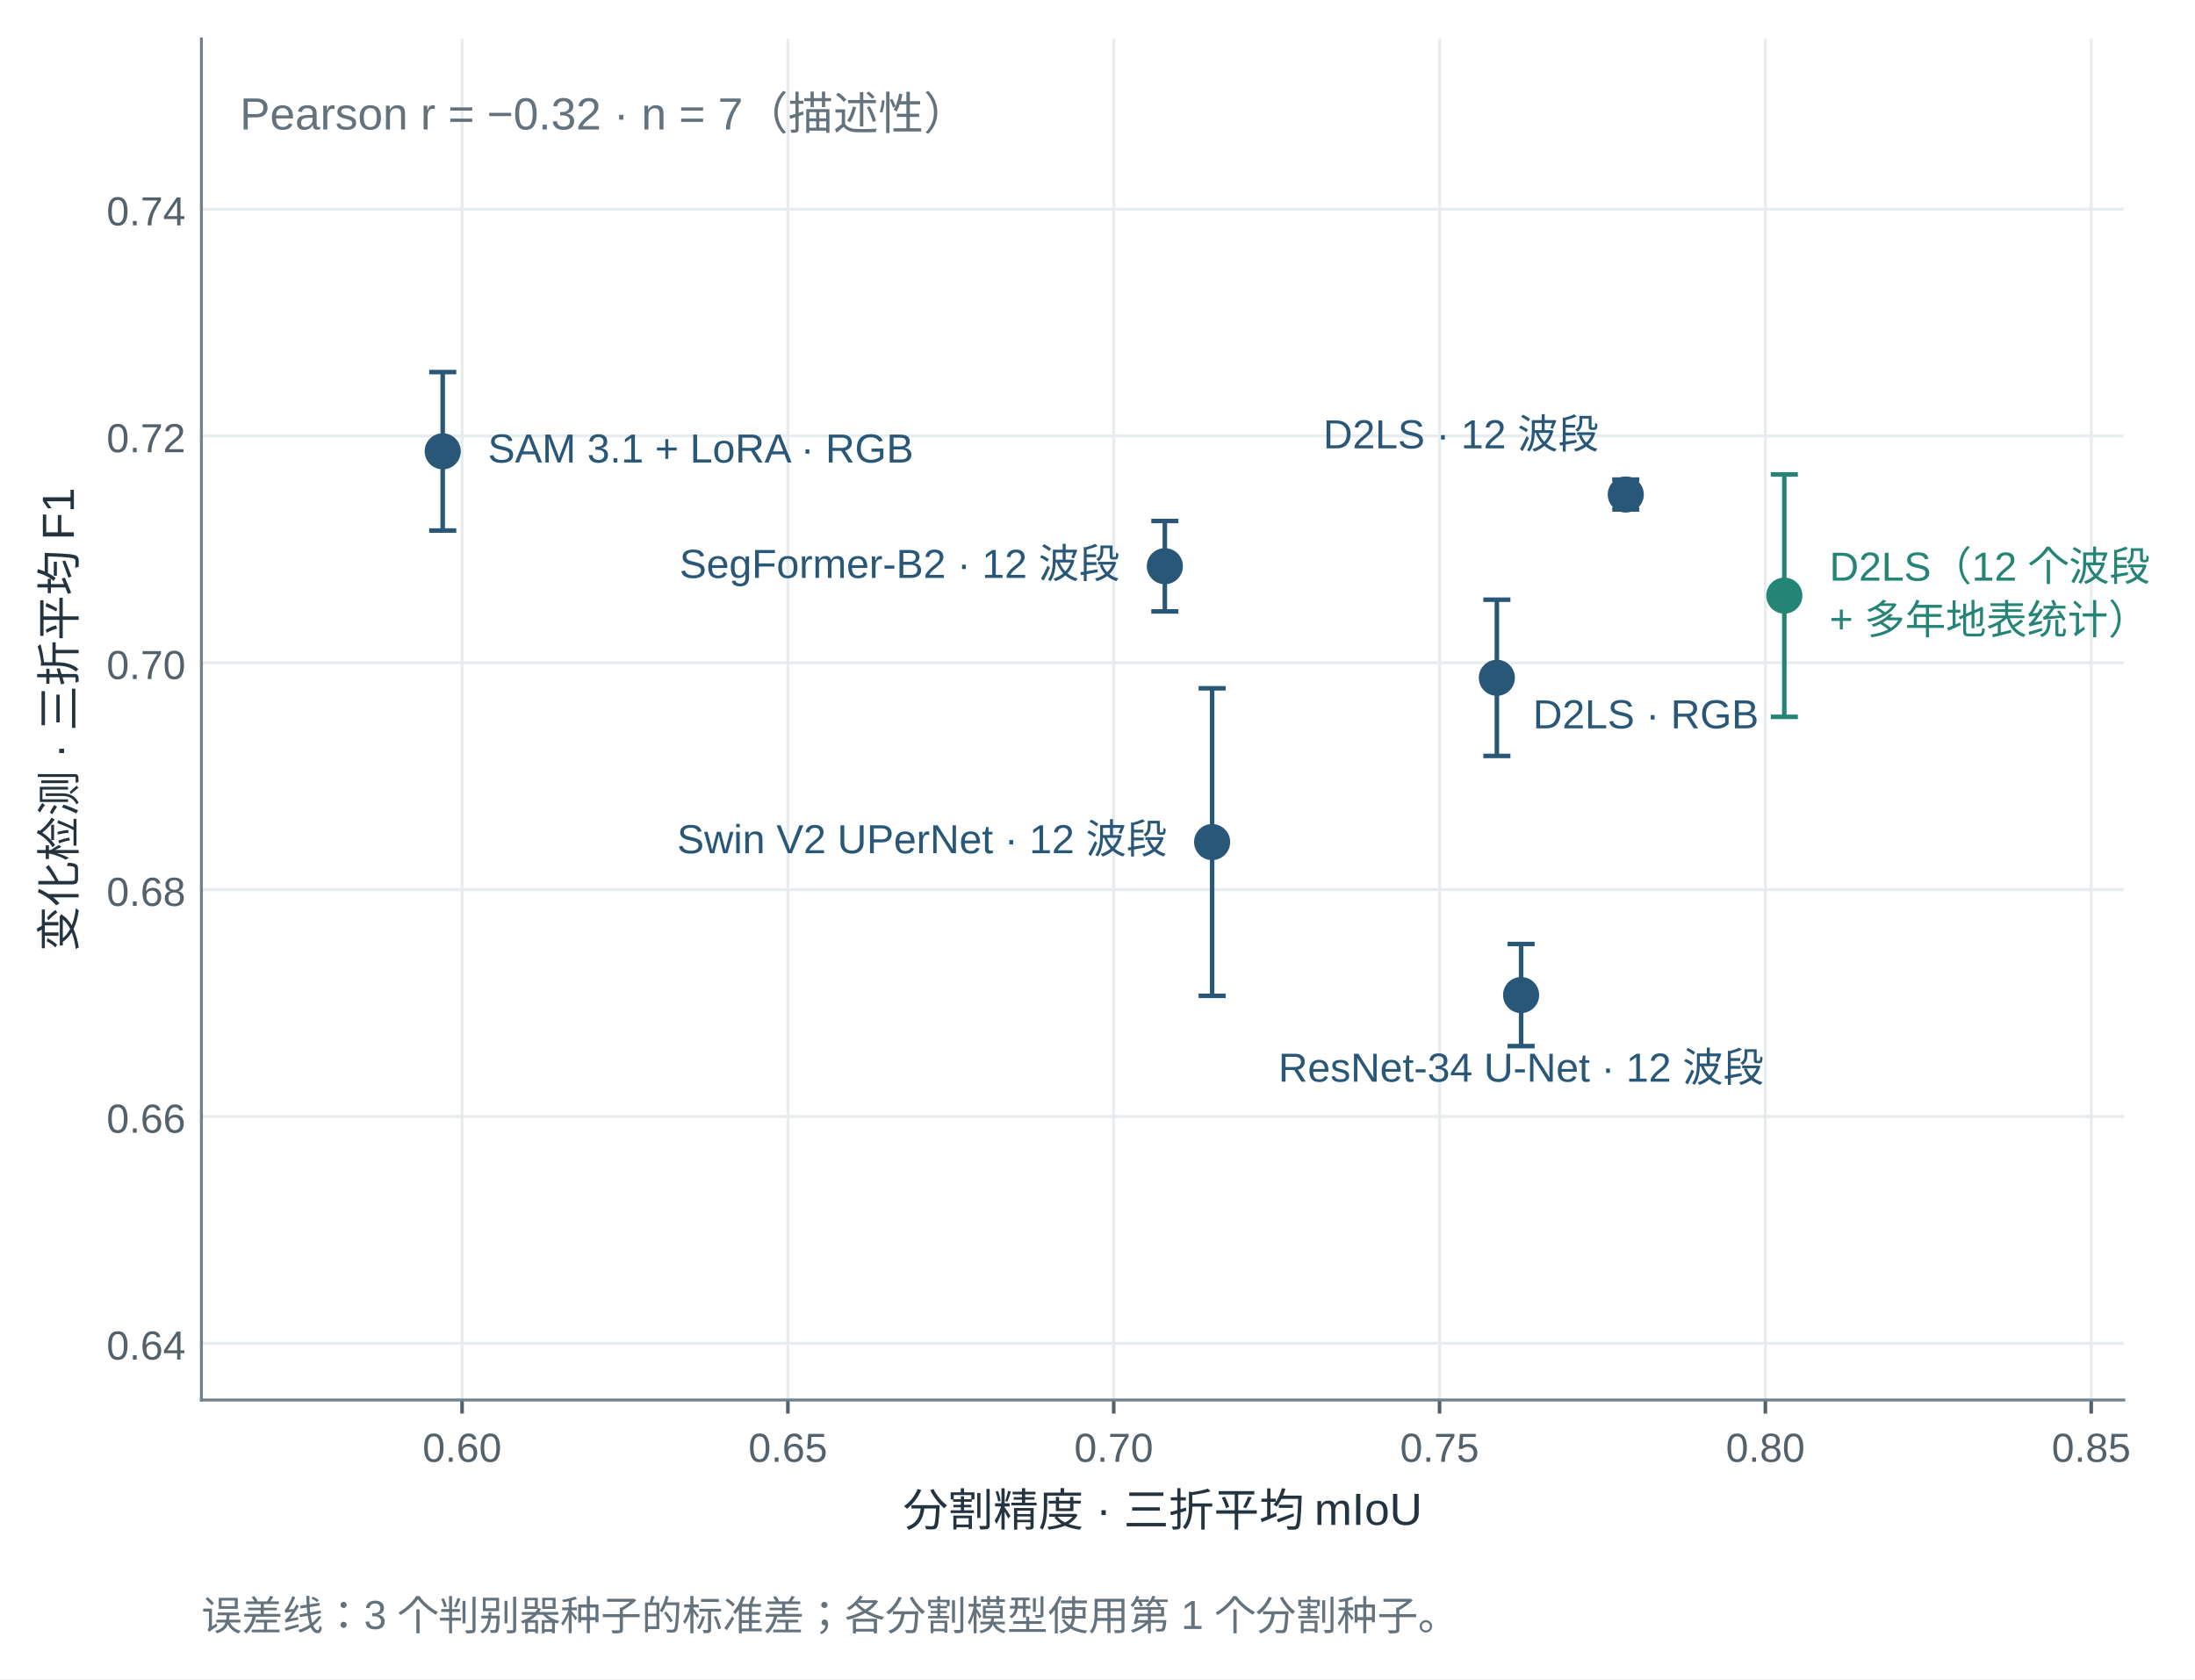
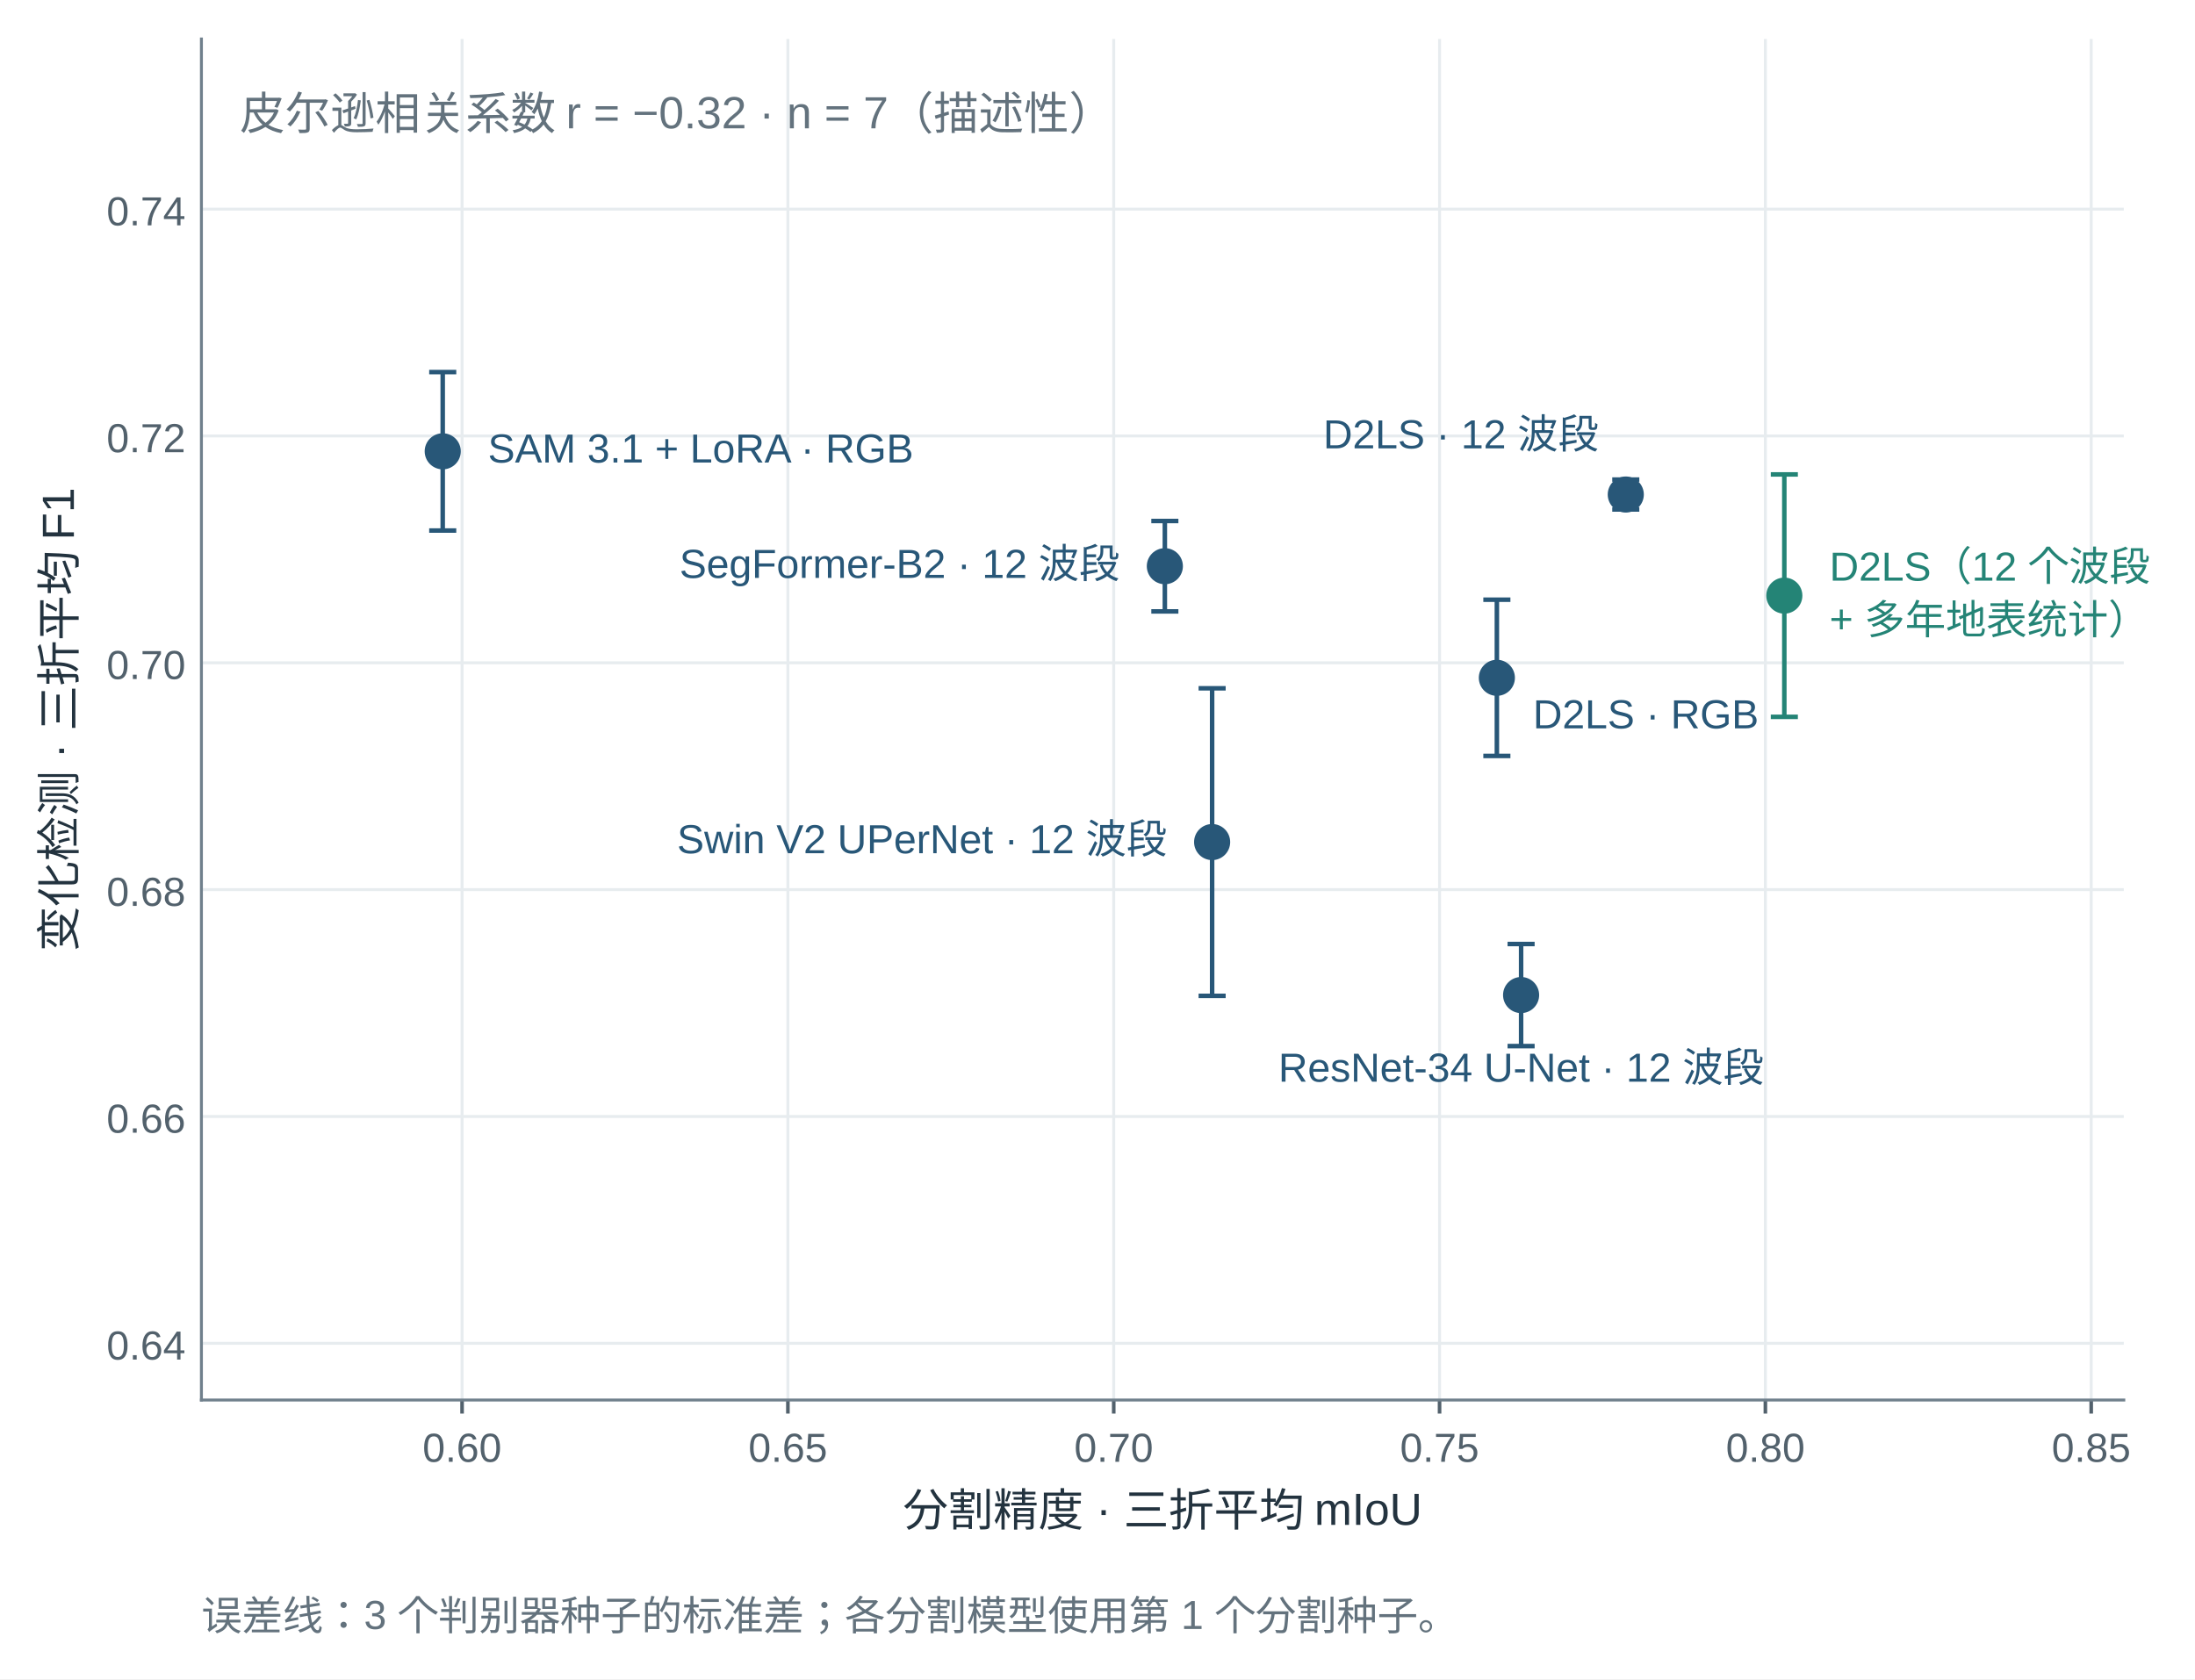
<svg xmlns="http://www.w3.org/2000/svg" xmlns:xlink="http://www.w3.org/1999/xlink" width="486.275pt" height="372.101pt" viewBox="0 0 486.275 372.101" version="1.1">
  <defs>
    <style type="text/css">*{stroke-linejoin: round; stroke-linecap: butt}</style>
  </defs>
  <g id="figure_1">
    <g id="patch_1">
      <path d="M 0 372.101  L 486.275 372.101  L 486.275 0  L 0 0  z " style="fill: #ffffff" />
    </g>
    <g id="axes_1">
      <g id="patch_2">
        <path d="M 44.62 310.248  L 470.5 310.248  L 470.5 8.64  L 44.62 8.64  z " style="fill: #ffffff" />
      </g>
      <g id="matplotlib.axis_1">
        <g id="xtick_1">
          <g id="line2d_1">
-             <path d="M 102.366 310.248  L 102.366 8.64  " clip-path="url(#p10759f5eca)" style="fill: none; stroke: #e7ecef; stroke-width: 0.65; stroke-linecap: round" />
+             <path d="M 102.366 310.248  L 102.366 8.64  " clip-path="url(#p572a393520)" style="fill: none; stroke: #e7ecef; stroke-width: 0.65; stroke-linecap: round" />
          </g>
          <g id="line2d_2">
            <defs>
-               <path id="m4d2b822497" d="M 0 0  L 0 3  " style="stroke: #52616c; stroke-width: 0.8" />
+               <path id="md0959765e5" d="M 0 0  L 0 3  " style="stroke: #52616c; stroke-width: 0.8" />
            </defs>
            <g>
-               <use xlink:href="#m4d2b822497" x="102.366" y="310.248" style="fill: #52616c; stroke: #52616c; stroke-width: 0.8" />
+               <use xlink:href="#md0959765e5" x="102.366" y="310.248" style="fill: #52616c; stroke: #52616c; stroke-width: 0.8" />
            </g>
          </g>
          <g id="text_1">
            <text style="font-size: 9px; font-family: 'Microsoft YaHei', 'Arial', 'DejaVu Sans', sans-serif; text-anchor: middle; fill: #52616c" x="102.366" y="323.942" transform="rotate(-0 102.3661 323.9424)">0.60</text>
          </g>
        </g>
        <g id="xtick_2">
          <g id="line2d_3">
-             <path d="M 174.549 310.248  L 174.549 8.64  " clip-path="url(#p10759f5eca)" style="fill: none; stroke: #e7ecef; stroke-width: 0.65; stroke-linecap: round" />
+             <path d="M 174.549 310.248  L 174.549 8.64  " clip-path="url(#p572a393520)" style="fill: none; stroke: #e7ecef; stroke-width: 0.65; stroke-linecap: round" />
          </g>
          <g id="line2d_4">
            <g>
-               <use xlink:href="#m4d2b822497" x="174.549" y="310.248" style="fill: #52616c; stroke: #52616c; stroke-width: 0.8" />
+               <use xlink:href="#md0959765e5" x="174.549" y="310.248" style="fill: #52616c; stroke: #52616c; stroke-width: 0.8" />
            </g>
          </g>
          <g id="text_2">
            <text style="font-size: 9px; font-family: 'Microsoft YaHei', 'Arial', 'DejaVu Sans', sans-serif; text-anchor: middle; fill: #52616c" x="174.549" y="323.942" transform="rotate(-0 174.5492 323.9424)">0.65</text>
          </g>
        </g>
        <g id="xtick_3">
          <g id="line2d_5">
-             <path d="M 246.732 310.248  L 246.732 8.64  " clip-path="url(#p10759f5eca)" style="fill: none; stroke: #e7ecef; stroke-width: 0.65; stroke-linecap: round" />
+             <path d="M 246.732 310.248  L 246.732 8.64  " clip-path="url(#p572a393520)" style="fill: none; stroke: #e7ecef; stroke-width: 0.65; stroke-linecap: round" />
          </g>
          <g id="line2d_6">
            <g>
-               <use xlink:href="#m4d2b822497" x="246.732" y="310.248" style="fill: #52616c; stroke: #52616c; stroke-width: 0.8" />
+               <use xlink:href="#md0959765e5" x="246.732" y="310.248" style="fill: #52616c; stroke: #52616c; stroke-width: 0.8" />
            </g>
          </g>
          <g id="text_3">
            <text style="font-size: 9px; font-family: 'Microsoft YaHei', 'Arial', 'DejaVu Sans', sans-serif; text-anchor: middle; fill: #52616c" x="246.732" y="323.942" transform="rotate(-0 246.7322 323.9424)">0.70</text>
          </g>
        </g>
        <g id="xtick_4">
          <g id="line2d_7">
-             <path d="M 318.915 310.248  L 318.915 8.64  " clip-path="url(#p10759f5eca)" style="fill: none; stroke: #e7ecef; stroke-width: 0.65; stroke-linecap: round" />
+             <path d="M 318.915 310.248  L 318.915 8.64  " clip-path="url(#p572a393520)" style="fill: none; stroke: #e7ecef; stroke-width: 0.65; stroke-linecap: round" />
          </g>
          <g id="line2d_8">
            <g>
-               <use xlink:href="#m4d2b822497" x="318.915" y="310.248" style="fill: #52616c; stroke: #52616c; stroke-width: 0.8" />
+               <use xlink:href="#md0959765e5" x="318.915" y="310.248" style="fill: #52616c; stroke: #52616c; stroke-width: 0.8" />
            </g>
          </g>
          <g id="text_4">
            <text style="font-size: 9px; font-family: 'Microsoft YaHei', 'Arial', 'DejaVu Sans', sans-serif; text-anchor: middle; fill: #52616c" x="318.915" y="323.942" transform="rotate(-0 318.9153 323.9424)">0.75</text>
          </g>
        </g>
        <g id="xtick_5">
          <g id="line2d_9">
-             <path d="M 391.098 310.248  L 391.098 8.64  " clip-path="url(#p10759f5eca)" style="fill: none; stroke: #e7ecef; stroke-width: 0.65; stroke-linecap: round" />
+             <path d="M 391.098 310.248  L 391.098 8.64  " clip-path="url(#p572a393520)" style="fill: none; stroke: #e7ecef; stroke-width: 0.65; stroke-linecap: round" />
          </g>
          <g id="line2d_10">
            <g>
-               <use xlink:href="#m4d2b822497" x="391.098" y="310.248" style="fill: #52616c; stroke: #52616c; stroke-width: 0.8" />
+               <use xlink:href="#md0959765e5" x="391.098" y="310.248" style="fill: #52616c; stroke: #52616c; stroke-width: 0.8" />
            </g>
          </g>
          <g id="text_5">
            <text style="font-size: 9px; font-family: 'Microsoft YaHei', 'Arial', 'DejaVu Sans', sans-serif; text-anchor: middle; fill: #52616c" x="391.098" y="323.942" transform="rotate(-0 391.0983 323.9424)">0.80</text>
          </g>
        </g>
        <g id="xtick_6">
          <g id="line2d_11">
-             <path d="M 463.281 310.248  L 463.281 8.64  " clip-path="url(#p10759f5eca)" style="fill: none; stroke: #e7ecef; stroke-width: 0.65; stroke-linecap: round" />
+             <path d="M 463.281 310.248  L 463.281 8.64  " clip-path="url(#p572a393520)" style="fill: none; stroke: #e7ecef; stroke-width: 0.65; stroke-linecap: round" />
          </g>
          <g id="line2d_12">
            <g>
-               <use xlink:href="#m4d2b822497" x="463.281" y="310.248" style="fill: #52616c; stroke: #52616c; stroke-width: 0.8" />
+               <use xlink:href="#md0959765e5" x="463.281" y="310.248" style="fill: #52616c; stroke: #52616c; stroke-width: 0.8" />
            </g>
          </g>
          <g id="text_6">
            <text style="font-size: 9px; font-family: 'Microsoft YaHei', 'Arial', 'DejaVu Sans', sans-serif; text-anchor: middle; fill: #52616c" x="463.281" y="323.942" transform="rotate(-0 463.2814 323.9424)">0.85</text>
          </g>
        </g>
        <g id="text_7">
          <text style="font-size: 10px; font-family: 'Microsoft YaHei', 'Arial', 'DejaVu Sans', sans-serif; text-anchor: middle; fill: #23333f" x="257.56" y="338.173" transform="rotate(-0 257.5597 338.1735)">分割精度 · 三折平均 mIoU</text>
        </g>
      </g>
      <g id="matplotlib.axis_2">
        <g id="ytick_1">
          <g id="line2d_13">
-             <path d="M 44.62 297.681  L 470.5 297.681  " clip-path="url(#p10759f5eca)" style="fill: none; stroke: #e7ecef; stroke-width: 0.65; stroke-linecap: round" />
+             <path d="M 44.62 297.681  L 470.5 297.681  " clip-path="url(#p572a393520)" style="fill: none; stroke: #e7ecef; stroke-width: 0.65; stroke-linecap: round" />
          </g>
          <g id="line2d_14" />
          <g id="text_8">
            <text style="font-size: 9px; font-family: 'Microsoft YaHei', 'Arial', 'DejaVu Sans', sans-serif; text-anchor: end; fill: #52616c" x="41.12" y="301.278" transform="rotate(-0 41.11969 301.2782)">0.64</text>
          </g>
        </g>
        <g id="ytick_2">
          <g id="line2d_15">
-             <path d="M 44.62 247.413  L 470.5 247.413  " clip-path="url(#p10759f5eca)" style="fill: none; stroke: #e7ecef; stroke-width: 0.65; stroke-linecap: round" />
+             <path d="M 44.62 247.413  L 470.5 247.413  " clip-path="url(#p572a393520)" style="fill: none; stroke: #e7ecef; stroke-width: 0.65; stroke-linecap: round" />
          </g>
          <g id="line2d_16" />
          <g id="text_9">
            <text style="font-size: 9px; font-family: 'Microsoft YaHei', 'Arial', 'DejaVu Sans', sans-serif; text-anchor: end; fill: #52616c" x="41.12" y="251.01" transform="rotate(-0 41.11969 251.0102)">0.66</text>
          </g>
        </g>
        <g id="ytick_3">
          <g id="line2d_17">
-             <path d="M 44.62 197.145  L 470.5 197.145  " clip-path="url(#p10759f5eca)" style="fill: none; stroke: #e7ecef; stroke-width: 0.65; stroke-linecap: round" />
+             <path d="M 44.62 197.145  L 470.5 197.145  " clip-path="url(#p572a393520)" style="fill: none; stroke: #e7ecef; stroke-width: 0.65; stroke-linecap: round" />
          </g>
          <g id="line2d_18" />
          <g id="text_10">
            <text style="font-size: 9px; font-family: 'Microsoft YaHei', 'Arial', 'DejaVu Sans', sans-serif; text-anchor: end; fill: #52616c" x="41.12" y="200.742" transform="rotate(-0 41.11969 200.7422)">0.68</text>
          </g>
        </g>
        <g id="ytick_4">
          <g id="line2d_19">
-             <path d="M 44.62 146.877  L 470.5 146.877  " clip-path="url(#p10759f5eca)" style="fill: none; stroke: #e7ecef; stroke-width: 0.65; stroke-linecap: round" />
+             <path d="M 44.62 146.877  L 470.5 146.877  " clip-path="url(#p572a393520)" style="fill: none; stroke: #e7ecef; stroke-width: 0.65; stroke-linecap: round" />
          </g>
          <g id="line2d_20" />
          <g id="text_11">
            <text style="font-size: 9px; font-family: 'Microsoft YaHei', 'Arial', 'DejaVu Sans', sans-serif; text-anchor: end; fill: #52616c" x="41.12" y="150.474" transform="rotate(-0 41.11969 150.4742)">0.70</text>
          </g>
        </g>
        <g id="ytick_5">
          <g id="line2d_21">
-             <path d="M 44.62 96.609  L 470.5 96.609  " clip-path="url(#p10759f5eca)" style="fill: none; stroke: #e7ecef; stroke-width: 0.65; stroke-linecap: round" />
+             <path d="M 44.62 96.609  L 470.5 96.609  " clip-path="url(#p572a393520)" style="fill: none; stroke: #e7ecef; stroke-width: 0.65; stroke-linecap: round" />
          </g>
          <g id="line2d_22" />
          <g id="text_12">
            <text style="font-size: 9px; font-family: 'Microsoft YaHei', 'Arial', 'DejaVu Sans', sans-serif; text-anchor: end; fill: #52616c" x="41.12" y="100.206" transform="rotate(-0 41.11969 100.2062)">0.72</text>
          </g>
        </g>
        <g id="ytick_6">
          <g id="line2d_23">
-             <path d="M 44.62 46.341  L 470.5 46.341  " clip-path="url(#p10759f5eca)" style="fill: none; stroke: #e7ecef; stroke-width: 0.65; stroke-linecap: round" />
+             <path d="M 44.62 46.341  L 470.5 46.341  " clip-path="url(#p572a393520)" style="fill: none; stroke: #e7ecef; stroke-width: 0.65; stroke-linecap: round" />
          </g>
          <g id="line2d_24" />
          <g id="text_13">
            <text style="font-size: 9px; font-family: 'Microsoft YaHei', 'Arial', 'DejaVu Sans', sans-serif; text-anchor: end; fill: #52616c" x="41.12" y="49.938" transform="rotate(-0 41.11969 49.93819)">0.74</text>
          </g>
        </g>
        <g id="text_14">
          <text style="font-size: 10px; font-family: 'Microsoft YaHei', 'Arial', 'DejaVu Sans', sans-serif; text-anchor: middle; fill: #23333f" x="16.634" y="159.444" transform="rotate(-90 16.63375 159.444)">变化检测 · 三折平均 F1</text>
        </g>
      </g>
      <g id="patch_3">
        <path d="M 44.62 310.248  L 44.62 8.64  " style="fill: none; stroke: #70808c; stroke-width: 0.65; stroke-linejoin: miter; stroke-linecap: square" />
      </g>
      <g id="patch_4">
        <path d="M 44.62 310.248  L 470.5 310.248  " style="fill: none; stroke: #70808c; stroke-width: 0.65; stroke-linejoin: miter; stroke-linecap: square" />
      </g>
      <g id="text_15">
        <text style="font-size: 9px; font-family: 'Microsoft YaHei', 'Arial', 'DejaVu Sans', sans-serif; fill: #248476" transform="translate(405.2959 128.6759)">D2LS（12 个波段</text>
        <text style="font-size: 9px; font-family: 'Microsoft YaHei', 'Arial', 'DejaVu Sans', sans-serif; fill: #248476" transform="translate(405.2959 140.266)">+ 多年地表统计）</text>
      </g>
      <g id="text_16">
        <text style="font-size: 9px; font-family: 'Microsoft YaHei', 'Arial', 'DejaVu Sans', sans-serif; text-anchor: end; fill: #285778" x="354.171" y="99.349" transform="rotate(-0 354.1714 99.34932)">D2LS · 12 波段</text>
      </g>
      <g id="text_17">
        <text style="font-size: 9px; font-family: 'Microsoft YaHei', 'Arial', 'DejaVu Sans', sans-serif; text-anchor: start; fill: #285778" x="339.611" y="161.398" transform="rotate(-0 339.6111 161.3978)">D2LS · RGB</text>
      </g>
      <g id="text_18">
        <text style="font-size: 9px; font-family: 'Microsoft YaHei', 'Arial', 'DejaVu Sans', sans-serif; text-anchor: middle; fill: #285778" x="336.981" y="239.699" transform="rotate(-0 336.9811 239.6993)">ResNet-34 U-Net · 12 波段</text>
      </g>
      <g id="text_19">
        <text style="font-size: 9px; font-family: 'Microsoft YaHei', 'Arial', 'DejaVu Sans', sans-serif; text-anchor: end; fill: #285778" x="258.532" y="189.083" transform="rotate(-0 258.5321 189.0832)">Swin V2 UPerNet · 12 波段</text>
      </g>
      <g id="text_20">
        <text style="font-size: 9px; font-family: 'Microsoft YaHei', 'Arial', 'DejaVu Sans', sans-serif; text-anchor: start; fill: #285778" x="108.081" y="102.49" transform="rotate(-0 108.0808 102.4905)">SAM 3.1 + LoRA · RGB</text>
      </g>
      <g id="text_21">
        <text style="font-size: 9px; font-family: 'Microsoft YaHei', 'Arial', 'DejaVu Sans', sans-serif; text-anchor: end; fill: #285778" x="248.058" y="128.062" transform="rotate(-0 248.0577 128.0619)">SegFormer-B2 · 12 波段</text>
      </g>
      <g id="text_22">
-         <text style="font-size: 10px; font-family: 'Microsoft YaHei', 'Arial', 'DejaVu Sans', sans-serif; text-anchor: start; fill: #63727d" x="53.137" y="28.698" transform="rotate(-0 53.13729 28.69807)">Pearson r = −0.32  ·  n = 7（描述性）</text>
+         <text style="font-size: 10px; font-family: 'Microsoft YaHei', 'Arial', 'DejaVu Sans', sans-serif; text-anchor: start; fill: #63727d" x="53.137" y="28.698" transform="rotate(-0 53.13729 28.69807)">皮尔逊相关系数 r = −0.32  ·  n = 7（描述性）</text>
      </g>
      <g id="LineCollection_1">
-         <path d="M 395.296 158.856  L 395.296 105.129  " clip-path="url(#p10759f5eca)" style="fill: none; stroke: #248476" />
+         <path d="M 395.296 158.856  L 395.296 105.129  " clip-path="url(#p572a393520)" style="fill: none; stroke: #248476" />
      </g>
      <g id="line2d_25">
        <defs>
-           <path id="m726a6f868c" d="M 3 0  L -3 -0  " style="stroke: #248476" />
+           <path id="me3870bfffa" d="M 3 0  L -3 -0  " style="stroke: #248476" />
        </defs>
-         <g clip-path="url(#p10759f5eca)">
-           <use xlink:href="#m726a6f868c" x="395.296" y="158.856" style="fill: #248476; stroke: #248476" />
+         <g clip-path="url(#p572a393520)">
+           <use xlink:href="#me3870bfffa" x="395.296" y="158.856" style="fill: #248476; stroke: #248476" />
        </g>
      </g>
      <g id="line2d_26">
-         <g clip-path="url(#p10759f5eca)">
-           <use xlink:href="#m726a6f868c" x="395.296" y="105.129" style="fill: #248476; stroke: #248476" />
+         <g clip-path="url(#p572a393520)">
+           <use xlink:href="#me3870bfffa" x="395.296" y="105.129" style="fill: #248476; stroke: #248476" />
        </g>
      </g>
      <g id="LineCollection_2">
-         <path d="M 360.171 112.901  L 360.171 106.273  " clip-path="url(#p10759f5eca)" style="fill: none; stroke: #285778" />
+         <path d="M 360.171 112.901  L 360.171 106.273  " clip-path="url(#p572a393520)" style="fill: none; stroke: #285778" />
      </g>
      <g id="line2d_27">
        <defs>
-           <path id="m72ee0e5cb6" d="M 3 0  L -3 -0  " style="stroke: #285778" />
+           <path id="m8179ccdb66" d="M 3 0  L -3 -0  " style="stroke: #285778" />
        </defs>
-         <g clip-path="url(#p10759f5eca)">
-           <use xlink:href="#m72ee0e5cb6" x="360.171" y="112.901" style="fill: #285778; stroke: #285778" />
+         <g clip-path="url(#p572a393520)">
+           <use xlink:href="#m8179ccdb66" x="360.171" y="112.901" style="fill: #285778; stroke: #285778" />
        </g>
      </g>
      <g id="line2d_28">
-         <g clip-path="url(#p10759f5eca)">
-           <use xlink:href="#m72ee0e5cb6" x="360.171" y="106.273" style="fill: #285778; stroke: #285778" />
+         <g clip-path="url(#p572a393520)">
+           <use xlink:href="#m8179ccdb66" x="360.171" y="106.273" style="fill: #285778; stroke: #285778" />
        </g>
      </g>
      <g id="LineCollection_3">
-         <path d="M 331.611 167.516  L 331.611 132.891  " clip-path="url(#p10759f5eca)" style="fill: none; stroke: #285778" />
+         <path d="M 331.611 167.516  L 331.611 132.891  " clip-path="url(#p572a393520)" style="fill: none; stroke: #285778" />
      </g>
      <g id="line2d_29">
-         <g clip-path="url(#p10759f5eca)">
-           <use xlink:href="#m72ee0e5cb6" x="331.611" y="167.516" style="fill: #285778; stroke: #285778" />
+         <g clip-path="url(#p572a393520)">
+           <use xlink:href="#m8179ccdb66" x="331.611" y="167.516" style="fill: #285778; stroke: #285778" />
        </g>
      </g>
      <g id="line2d_30">
-         <g clip-path="url(#p10759f5eca)">
-           <use xlink:href="#m72ee0e5cb6" x="331.611" y="132.891" style="fill: #285778; stroke: #285778" />
+         <g clip-path="url(#p572a393520)">
+           <use xlink:href="#m8179ccdb66" x="331.611" y="132.891" style="fill: #285778; stroke: #285778" />
        </g>
      </g>
      <g id="LineCollection_4">
-         <path d="M 336.981 231.817  L 336.981 209.193  " clip-path="url(#p10759f5eca)" style="fill: none; stroke: #285778" />
+         <path d="M 336.981 231.817  L 336.981 209.193  " clip-path="url(#p572a393520)" style="fill: none; stroke: #285778" />
      </g>
      <g id="line2d_31">
-         <g clip-path="url(#p10759f5eca)">
-           <use xlink:href="#m72ee0e5cb6" x="336.981" y="231.817" style="fill: #285778; stroke: #285778" />
+         <g clip-path="url(#p572a393520)">
+           <use xlink:href="#m8179ccdb66" x="336.981" y="231.817" style="fill: #285778; stroke: #285778" />
        </g>
      </g>
      <g id="line2d_32">
-         <g clip-path="url(#p10759f5eca)">
-           <use xlink:href="#m72ee0e5cb6" x="336.981" y="209.193" style="fill: #285778; stroke: #285778" />
+         <g clip-path="url(#p572a393520)">
+           <use xlink:href="#m8179ccdb66" x="336.981" y="209.193" style="fill: #285778; stroke: #285778" />
        </g>
      </g>
      <g id="LineCollection_5">
-         <path d="M 268.532 220.684  L 268.532 152.525  " clip-path="url(#p10759f5eca)" style="fill: none; stroke: #285778" />
+         <path d="M 268.532 220.684  L 268.532 152.525  " clip-path="url(#p572a393520)" style="fill: none; stroke: #285778" />
      </g>
      <g id="line2d_33">
-         <g clip-path="url(#p10759f5eca)">
-           <use xlink:href="#m72ee0e5cb6" x="268.532" y="220.684" style="fill: #285778; stroke: #285778" />
+         <g clip-path="url(#p572a393520)">
+           <use xlink:href="#m8179ccdb66" x="268.532" y="220.684" style="fill: #285778; stroke: #285778" />
        </g>
      </g>
      <g id="line2d_34">
-         <g clip-path="url(#p10759f5eca)">
-           <use xlink:href="#m72ee0e5cb6" x="268.532" y="152.525" style="fill: #285778; stroke: #285778" />
+         <g clip-path="url(#p572a393520)">
+           <use xlink:href="#m8179ccdb66" x="268.532" y="152.525" style="fill: #285778; stroke: #285778" />
        </g>
      </g>
      <g id="LineCollection_6">
-         <path d="M 98.081 117.566  L 98.081 82.458  " clip-path="url(#p10759f5eca)" style="fill: none; stroke: #285778" />
+         <path d="M 98.081 117.566  L 98.081 82.458  " clip-path="url(#p572a393520)" style="fill: none; stroke: #285778" />
      </g>
      <g id="line2d_35">
-         <g clip-path="url(#p10759f5eca)">
-           <use xlink:href="#m72ee0e5cb6" x="98.081" y="117.566" style="fill: #285778; stroke: #285778" />
+         <g clip-path="url(#p572a393520)">
+           <use xlink:href="#m8179ccdb66" x="98.081" y="117.566" style="fill: #285778; stroke: #285778" />
        </g>
      </g>
      <g id="line2d_36">
-         <g clip-path="url(#p10759f5eca)">
-           <use xlink:href="#m72ee0e5cb6" x="98.081" y="82.458" style="fill: #285778; stroke: #285778" />
+         <g clip-path="url(#p572a393520)">
+           <use xlink:href="#m8179ccdb66" x="98.081" y="82.458" style="fill: #285778; stroke: #285778" />
        </g>
      </g>
      <g id="LineCollection_7">
-         <path d="M 258.058 135.488  L 258.058 115.449  " clip-path="url(#p10759f5eca)" style="fill: none; stroke: #285778" />
+         <path d="M 258.058 135.488  L 258.058 115.449  " clip-path="url(#p572a393520)" style="fill: none; stroke: #285778" />
      </g>
      <g id="line2d_37">
-         <g clip-path="url(#p10759f5eca)">
-           <use xlink:href="#m72ee0e5cb6" x="258.058" y="135.488" style="fill: #285778; stroke: #285778" />
+         <g clip-path="url(#p572a393520)">
+           <use xlink:href="#m8179ccdb66" x="258.058" y="135.488" style="fill: #285778; stroke: #285778" />
        </g>
      </g>
      <g id="line2d_38">
-         <g clip-path="url(#p10759f5eca)">
-           <use xlink:href="#m72ee0e5cb6" x="258.058" y="115.449" style="fill: #285778; stroke: #285778" />
+         <g clip-path="url(#p572a393520)">
+           <use xlink:href="#m8179ccdb66" x="258.058" y="115.449" style="fill: #285778; stroke: #285778" />
        </g>
      </g>
      <g id="line2d_39">
        <defs>
-           <path id="ma74ecc0e90" d="M 0 3.5  C 0.928 3.5 1.819 3.131 2.475 2.475  C 3.131 1.819 3.5 0.928 3.5 0  C 3.5 -0.928 3.131 -1.819 2.475 -2.475  C 1.819 -3.131 0.928 -3.5 0 -3.5  C -0.928 -3.5 -1.819 -3.131 -2.475 -2.475  C -3.131 -1.819 -3.5 -0.928 -3.5 0  C -3.5 0.928 -3.131 1.819 -2.475 2.475  C -1.819 3.131 -0.928 3.5 0 3.5  z " style="stroke: #248476" />
+           <path id="m8154a106f9" d="M 0 3.5  C 0.928 3.5 1.819 3.131 2.475 2.475  C 3.131 1.819 3.5 0.928 3.5 0  C 3.5 -0.928 3.131 -1.819 2.475 -2.475  C 1.819 -3.131 0.928 -3.5 0 -3.5  C -0.928 -3.5 -1.819 -3.131 -2.475 -2.475  C -3.131 -1.819 -3.5 -0.928 -3.5 0  C -3.5 0.928 -3.131 1.819 -2.475 2.475  C -1.819 3.131 -0.928 3.5 0 3.5  z " style="stroke: #248476" />
        </defs>
-         <g clip-path="url(#p10759f5eca)">
-           <use xlink:href="#ma74ecc0e90" x="395.296" y="131.992" style="fill: #248476; stroke: #248476" />
+         <g clip-path="url(#p572a393520)">
+           <use xlink:href="#m8154a106f9" x="395.296" y="131.992" style="fill: #248476; stroke: #248476" />
        </g>
      </g>
      <g id="line2d_40">
        <defs>
-           <path id="m862c829013" d="M 0 3.5  C 0.928 3.5 1.819 3.131 2.475 2.475  C 3.131 1.819 3.5 0.928 3.5 0  C 3.5 -0.928 3.131 -1.819 2.475 -2.475  C 1.819 -3.131 0.928 -3.5 0 -3.5  C -0.928 -3.5 -1.819 -3.131 -2.475 -2.475  C -3.131 -1.819 -3.5 -0.928 -3.5 0  C -3.5 0.928 -3.131 1.819 -2.475 2.475  C -1.819 3.131 -0.928 3.5 0 3.5  z " style="stroke: #285778" />
+           <path id="me682ef044c" d="M 0 3.5  C 0.928 3.5 1.819 3.131 2.475 2.475  C 3.131 1.819 3.5 0.928 3.5 0  C 3.5 -0.928 3.131 -1.819 2.475 -2.475  C 1.819 -3.131 0.928 -3.5 0 -3.5  C -0.928 -3.5 -1.819 -3.131 -2.475 -2.475  C -3.131 -1.819 -3.5 -0.928 -3.5 0  C -3.5 0.928 -3.131 1.819 -2.475 2.475  C -1.819 3.131 -0.928 3.5 0 3.5  z " style="stroke: #285778" />
        </defs>
-         <g clip-path="url(#p10759f5eca)">
-           <use xlink:href="#m862c829013" x="360.171" y="109.587" style="fill: #285778; stroke: #285778" />
+         <g clip-path="url(#p572a393520)">
+           <use xlink:href="#me682ef044c" x="360.171" y="109.587" style="fill: #285778; stroke: #285778" />
        </g>
      </g>
      <g id="line2d_41">
-         <g clip-path="url(#p10759f5eca)">
-           <use xlink:href="#m862c829013" x="331.611" y="150.203" style="fill: #285778; stroke: #285778" />
+         <g clip-path="url(#p572a393520)">
+           <use xlink:href="#me682ef044c" x="331.611" y="150.203" style="fill: #285778; stroke: #285778" />
        </g>
      </g>
      <g id="line2d_42">
-         <g clip-path="url(#p10759f5eca)">
-           <use xlink:href="#m862c829013" x="336.981" y="220.505" style="fill: #285778; stroke: #285778" />
+         <g clip-path="url(#p572a393520)">
+           <use xlink:href="#me682ef044c" x="336.981" y="220.505" style="fill: #285778; stroke: #285778" />
        </g>
      </g>
      <g id="line2d_43">
-         <g clip-path="url(#p10759f5eca)">
-           <use xlink:href="#m862c829013" x="268.532" y="186.605" style="fill: #285778; stroke: #285778" />
+         <g clip-path="url(#p572a393520)">
+           <use xlink:href="#me682ef044c" x="268.532" y="186.605" style="fill: #285778; stroke: #285778" />
        </g>
      </g>
      <g id="line2d_44">
-         <g clip-path="url(#p10759f5eca)">
-           <use xlink:href="#m862c829013" x="98.081" y="100.012" style="fill: #285778; stroke: #285778" />
+         <g clip-path="url(#p572a393520)">
+           <use xlink:href="#me682ef044c" x="98.081" y="100.012" style="fill: #285778; stroke: #285778" />
        </g>
      </g>
      <g id="line2d_45">
-         <g clip-path="url(#p10759f5eca)">
-           <use xlink:href="#m862c829013" x="258.058" y="125.469" style="fill: #285778; stroke: #285778" />
+         <g clip-path="url(#p572a393520)">
+           <use xlink:href="#me682ef044c" x="258.058" y="125.469" style="fill: #285778; stroke: #285778" />
        </g>
      </g>
    </g>
    <g id="text_23">
      <text style="font-size: 9px; font-family: 'Microsoft YaHei', 'Arial', 'DejaVu Sans', sans-serif; text-anchor: start; fill: #63727d" x="44.62" y="361.224" transform="rotate(-0 44.61969 361.224)">误差线：3 个判别器种子的标准差；各分割模型使用第 1 个分割种子。</text>
    </g>
  </g>
  <defs>
-     <clipPath id="p10759f5eca">
+     <clipPath id="p572a393520">
      <rect x="44.62" y="8.64" width="425.88" height="301.608" />
    </clipPath>
  </defs>
</svg>
